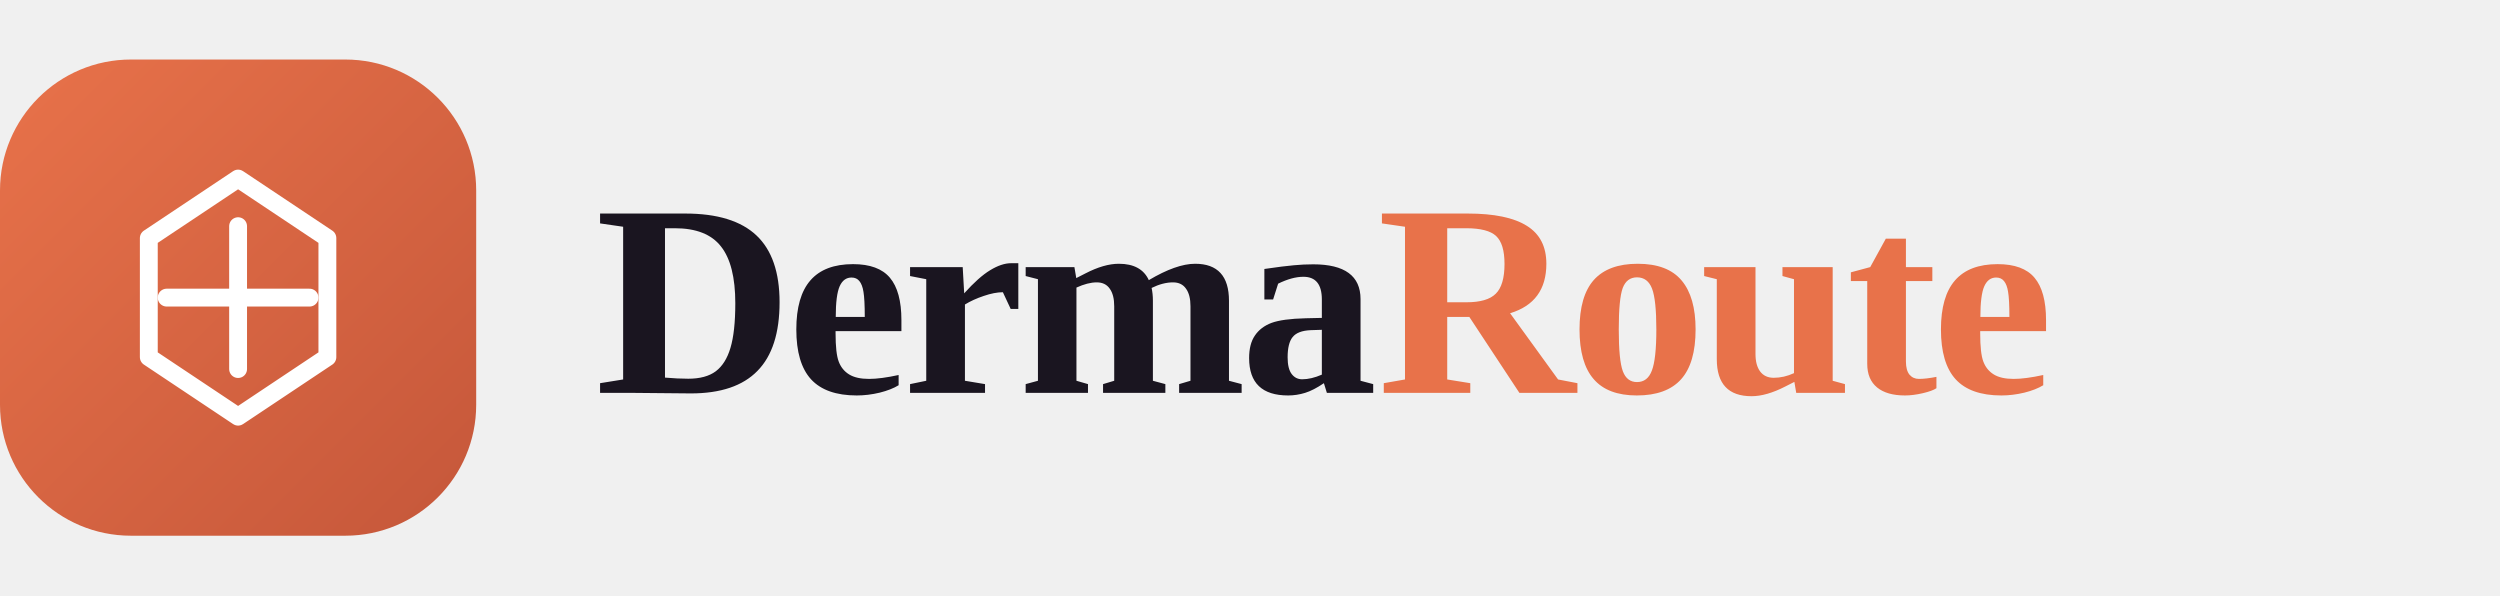
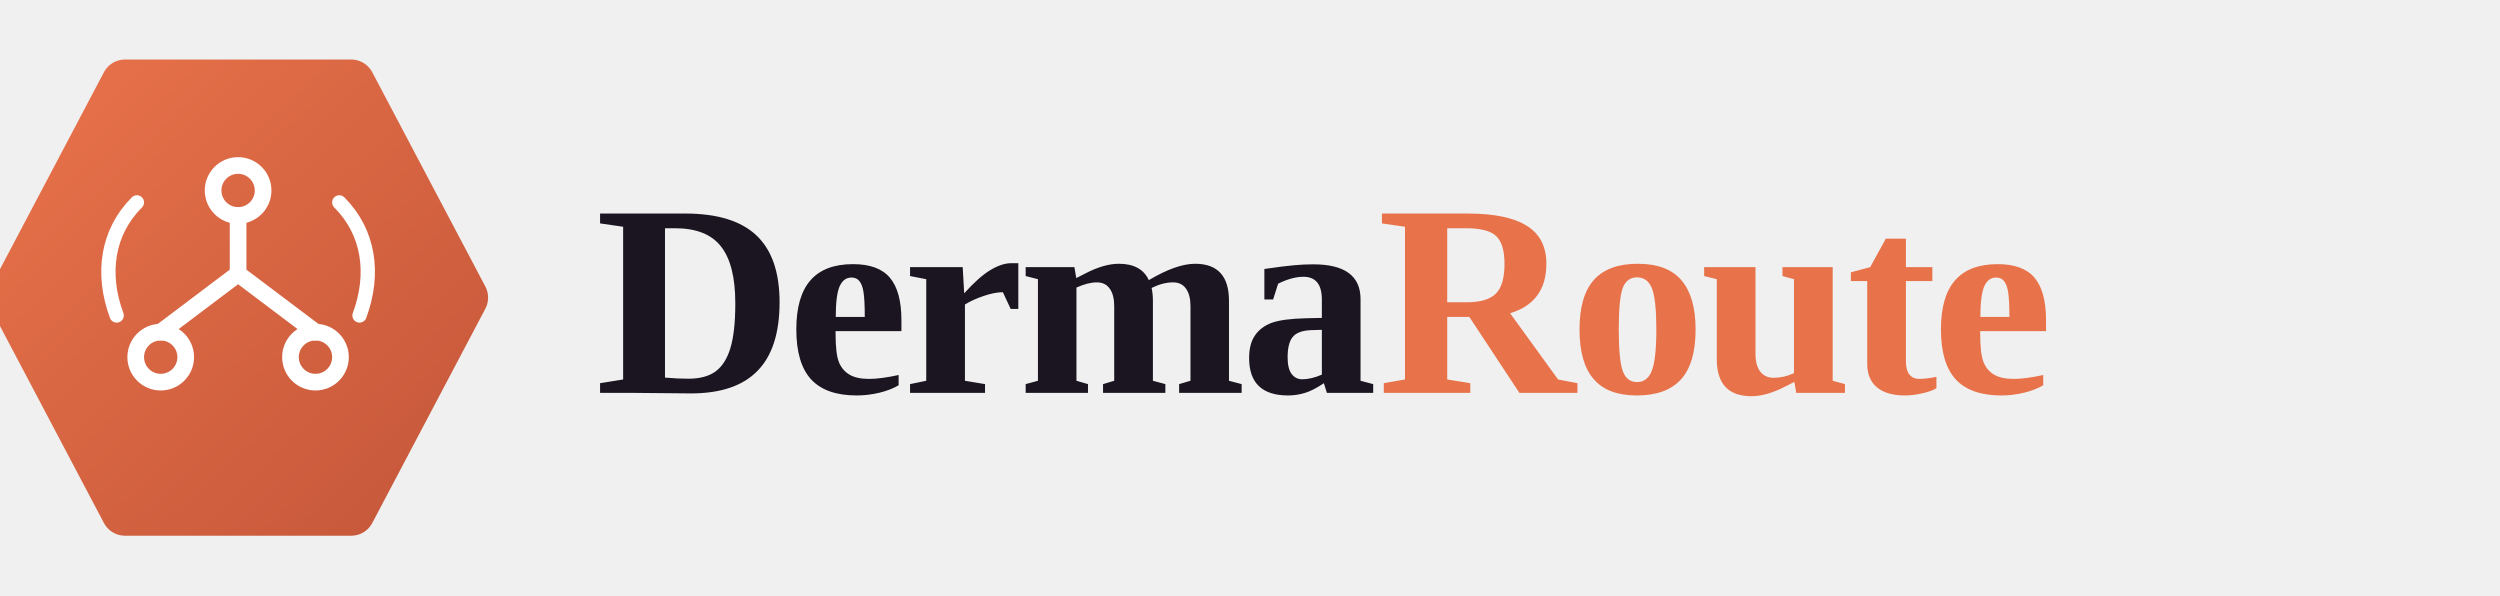
<svg xmlns="http://www.w3.org/2000/svg" viewBox="0 0 210 50" width="210" height="50">
  <defs>
    <linearGradient id="iconGrad" x1="0%" y1="0%" x2="100%" y2="100%">
      <stop offset="0%" stop-color="#E8724A" />
      <stop offset="100%" stop-color="#C5573A" />
    </linearGradient>
  </defs>
-   <rect x="0" y="5" width="40" height="40" rx="11" fill="url(#iconGrad)" />
-   <path d="M20 15L27.5 20V30L20 35L12.5 30V20L20 15Z" stroke="white" stroke-width="1.5" fill="none" stroke-linejoin="round" />
-   <path d="M14 25H26M20 19V31" stroke="white" stroke-width="1.5" stroke-linecap="round" />
+   <path d="M10.5 7 L29.5 7 L39 25 L29.5 43 L10.5 43 L1 25 Z" fill="url(#iconGrad)" stroke="url(#iconGrad)" stroke-width="4" stroke-linejoin="round" />
+   <circle cx="20" cy="16" r="2.1" fill="none" stroke="white" stroke-width="1.4" />
+   <circle cx="13.5" cy="30" r="2.1" fill="none" stroke="white" stroke-width="1.4" />
+   <circle cx="26.5" cy="30" r="2.1" fill="none" stroke="white" stroke-width="1.4" />
+   <path d="M20 18.1V23M20 23L13.5 27.9M20 23L26.5 27.9" stroke="white" stroke-width="1.4" stroke-linecap="round" />
+   <path d="M11.5 17C9 19.5 8.5 23 9.8 26.5" stroke="white" stroke-width="1.2" fill="none" stroke-linecap="round" />
+   <path d="M28.5 17C31 19.5 31.5 23 30.2 26.5" stroke="white" stroke-width="1.2" fill="none" stroke-linecap="round" />
  <text x="50" y="33" font-family="Georgia, 'Times New Roman', serif" font-size="23" font-weight="700" letter-spacing="-0.5" fill="#1a1520">Derma<tspan fill="#E8724A">Route</tspan>
  </text>
</svg>
